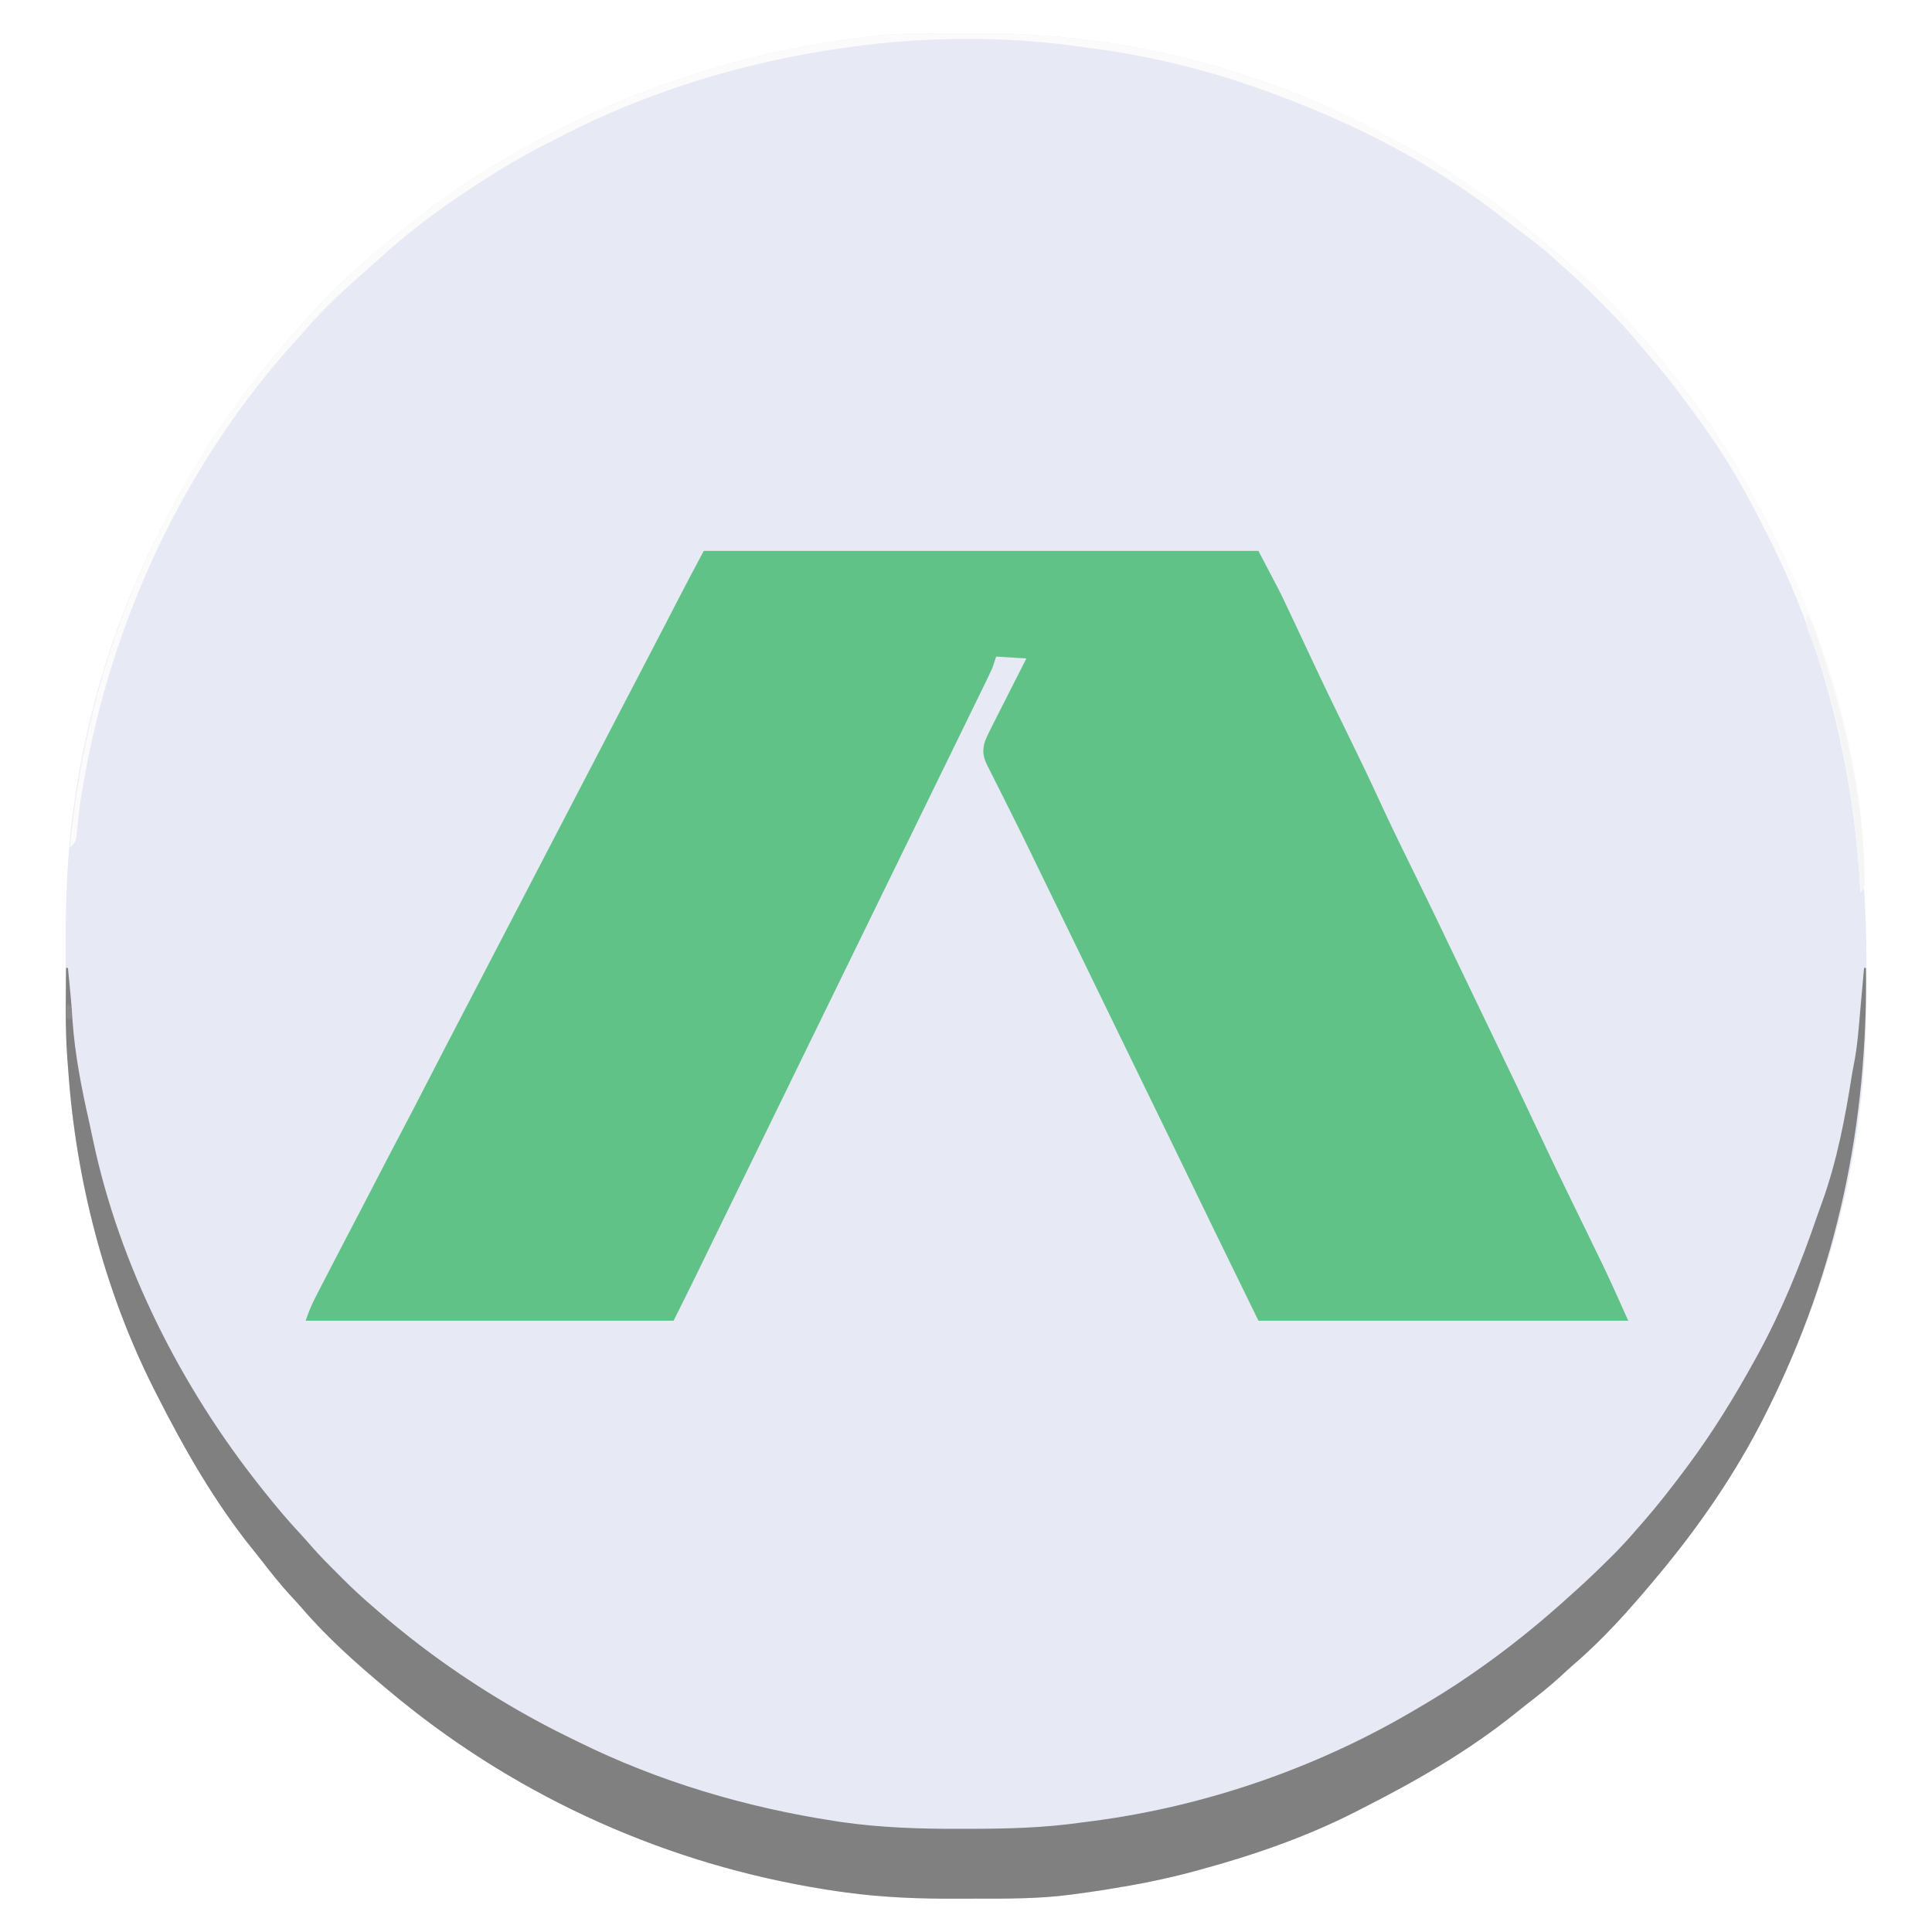
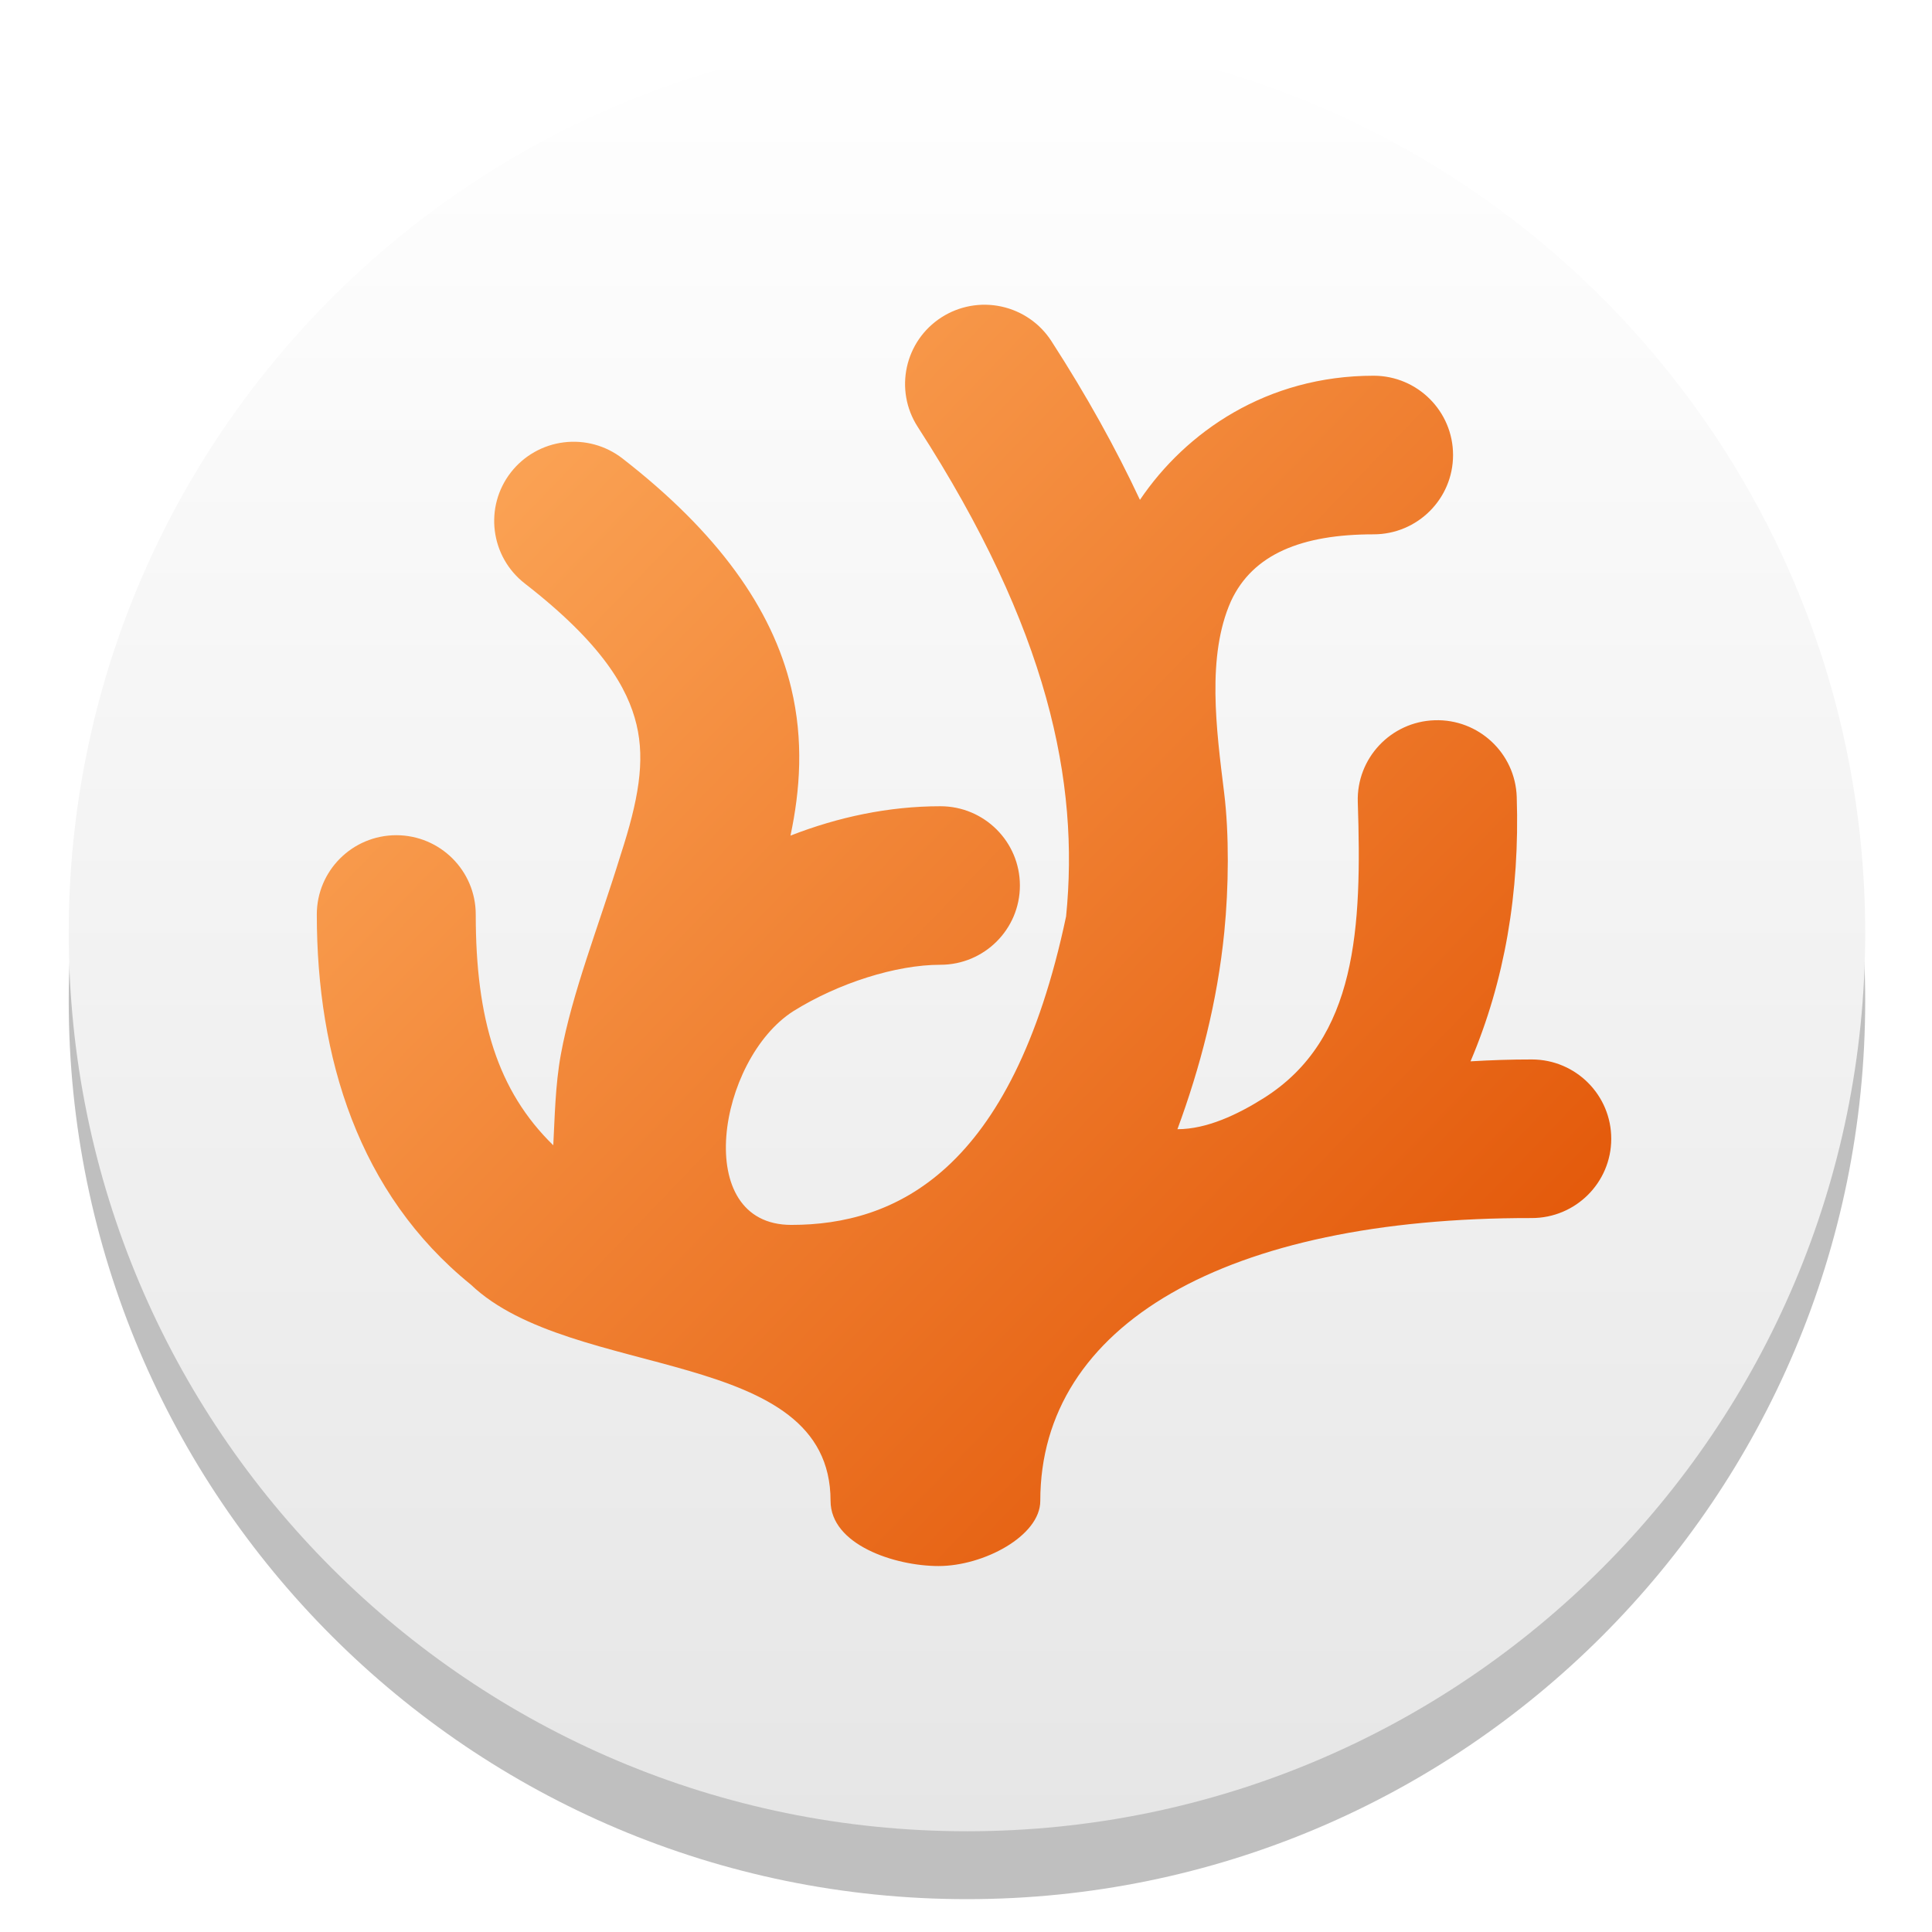
- <svg xmlns="http://www.w3.org/2000/svg" version="1.1" width="1024" height="1024">
-   <path d="M0 0 C1.144 -0.006 1.144 -0.006 2.311 -0.012 C6.371 -0.033 10.432 -0.047 14.492 -0.057 C17.767 -0.066 21.042 -0.086 24.316 -0.118 C97.575 -0.823 170.737 16.282 235.867 50.15 C238.197 51.356 240.538 52.539 242.879 53.723 C273.078 69.113 301.042 88.447 326.969 110.238 C327.484 110.669 328 111.1 328.531 111.543 C344.605 124.996 360.675 139.275 374.277 155.27 C376.207 157.516 378.213 159.684 380.219 161.863 C385.242 167.437 389.831 173.304 394.415 179.239 C396.073 181.373 397.75 183.492 399.43 185.609 C406.756 194.874 413.652 204.258 419.969 214.238 C420.473 215.031 420.976 215.824 421.496 216.641 C470.74 294.391 497.564 382.098 498.229 489.836 C498.218 493.559 498.225 497.281 498.236 501.003 C498.301 525.742 497.533 550.445 494.156 574.988 C493.899 576.903 493.899 576.903 493.636 578.855 C486.286 631.762 469.757 681.527 445.969 729.238 C445.509 730.163 445.048 731.087 444.574 732.04 C429.026 763.041 409.26 791.711 386.969 818.238 C386.543 818.749 386.118 819.259 385.68 819.785 C372.578 835.474 358.636 851.115 343.074 864.41 C340.611 866.548 338.234 868.769 335.844 870.988 C330.097 876.222 324.06 880.993 317.904 885.731 C315.913 887.282 313.949 888.862 311.988 890.449 C286.799 910.692 258.722 926.669 229.969 941.238 C229.137 941.665 228.306 942.091 227.45 942.53 C201.296 955.869 173.251 965.554 144.969 973.238 C143.812 973.555 142.655 973.872 141.463 974.198 C126.598 978.198 111.659 981.137 96.469 983.551 C95.698 983.674 94.928 983.798 94.134 983.925 C88.755 984.776 83.369 985.537 77.969 986.238 C77.217 986.339 76.465 986.439 75.69 986.542 C59.237 988.659 42.719 988.58 26.161 988.554 C23.004 988.549 19.847 988.556 16.689 988.574 C-3.437 988.69 -23.053 987.989 -43.031 985.238 C-44.225 985.078 -44.225 985.078 -45.442 984.914 C-49.695 984.332 -53.927 983.661 -58.156 982.926 C-59.394 982.713 -60.633 982.501 -61.908 982.282 C-144.043 967.823 -221.175 931.896 -285.031 878.238 C-285.542 877.813 -286.052 877.388 -286.578 876.949 C-302.267 863.847 -317.908 849.906 -331.203 834.344 C-333.341 831.881 -335.562 829.503 -337.781 827.113 C-343.015 821.367 -347.786 815.33 -352.524 809.173 C-354.075 807.183 -355.655 805.219 -357.242 803.258 C-377.48 778.074 -393.483 749.996 -408.031 721.238 C-408.463 720.391 -408.895 719.544 -409.339 718.671 C-436.02 665.934 -451.173 606.119 -455.031 547.238 C-455.117 546.114 -455.204 544.989 -455.292 543.831 C-456.343 528.975 -456.219 514.078 -456.217 499.194 C-456.216 496.078 -456.223 492.963 -456.237 489.847 C-456.348 464.145 -455.775 438.506 -452.344 412.988 C-452.093 411.104 -452.093 411.104 -451.837 409.181 C-444.759 357.868 -429.017 307.262 -405.103 261.308 C-403.904 258.992 -402.728 256.664 -401.551 254.336 C-386.159 224.134 -366.825 196.167 -345.031 170.238 C-344.601 169.723 -344.17 169.207 -343.726 168.676 C-330.273 152.602 -315.995 136.532 -300 122.93 C-297.753 121 -295.585 118.994 -293.406 116.988 C-287.832 111.965 -281.966 107.376 -276.031 102.792 C-273.897 101.134 -271.778 99.457 -269.66 97.777 C-260.395 90.451 -251.012 83.555 -241.031 77.238 C-240.238 76.734 -239.446 76.231 -238.629 75.711 C-173.989 34.771 -103.138 9.595 -27.031 1.238 C-26.275 1.152 -25.518 1.066 -24.739 0.977 C-16.501 0.122 -8.274 0.038 0 0 Z " fill="#E7E9F4" transform="translate(491.0312,17.76172)" />
-   <path d="M0 0 C97.02 0 194.04 0 294 0 C305.496 21.842 305.496 21.842 309.125 29.562 C309.57 30.499 310.015 31.436 310.473 32.401 C312.872 37.463 315.251 42.534 317.626 47.608 C319.229 51.031 320.833 54.453 322.438 57.875 C322.768 58.581 323.099 59.287 323.44 60.015 C329.651 73.258 336.055 86.404 342.493 99.538 C347.566 109.893 352.572 120.266 357.375 130.75 C364.457 146.202 371.994 161.43 379.479 176.689 C379.942 177.633 380.406 178.578 380.883 179.551 C381.338 180.479 381.794 181.408 382.263 182.365 C386.378 190.758 390.423 199.183 394.438 207.625 C397.596 214.264 400.8 220.881 404 227.5 C408.677 237.178 413.337 246.863 417.968 256.563 C420.233 261.307 422.503 266.049 424.785 270.785 C429.098 279.739 433.4 288.698 437.613 297.699 C437.927 298.368 438.24 299.038 438.563 299.727 C438.881 300.407 439.2 301.088 439.528 301.789 C446.331 316.317 453.263 330.777 460.312 345.188 C460.957 346.505 460.957 346.505 461.615 347.85 C463.288 351.27 464.961 354.691 466.634 358.111 C469.841 364.667 473.03 371.232 476.188 377.812 C476.56 378.584 476.932 379.356 477.316 380.151 C481.717 389.358 485.81 398.689 490 408 C425.32 408 360.64 408 294 408 C269.657 358.208 269.657 358.208 257.938 334 C254.526 326.956 251.107 319.915 247.688 312.875 C247.338 312.156 246.989 311.437 246.629 310.696 C240.505 298.088 234.367 285.488 228.225 272.888 C222.479 261.098 216.747 249.301 211.029 237.496 C205.153 225.367 199.254 213.249 193.348 201.134 C189.133 192.487 184.92 183.84 180.719 175.188 C180.373 174.476 180.028 173.765 179.672 173.033 C177.953 169.492 176.236 165.95 174.524 162.406 C171.028 155.175 167.493 147.966 163.885 140.789 C161.999 137.033 160.126 133.27 158.254 129.507 C157.342 127.683 156.424 125.863 155.499 124.046 C154.209 121.513 152.942 118.969 151.68 116.422 C151.291 115.672 150.902 114.923 150.502 114.151 C148.15 109.336 147.47 106.337 149 101 C150.468 97.473 152.164 94.088 153.91 90.691 C154.397 89.725 154.884 88.758 155.386 87.762 C156.935 84.691 158.499 81.627 160.062 78.562 C161.119 76.475 162.174 74.387 163.229 72.299 C165.809 67.194 168.401 62.095 171 57 C165.72 56.67 160.44 56.34 155 56 C154.34 57.98 153.68 59.96 153 62 C152.037 64.137 151.037 66.257 150.008 68.363 C149.71 68.975 149.413 69.586 149.107 70.216 C148.116 72.25 147.121 74.281 146.125 76.312 C145.411 77.777 144.697 79.241 143.983 80.706 C142.454 83.843 140.922 86.979 139.389 90.114 C137.01 94.979 134.637 99.846 132.266 104.715 C123.063 123.602 113.836 142.477 104.606 161.35 C97.653 175.569 90.709 189.793 83.772 204.019 C77.169 217.559 70.556 231.093 63.938 244.625 C57.113 258.578 50.299 272.535 43.5 286.5 C35.781 302.354 28.041 318.198 20.292 334.038 C15.669 343.49 11.05 352.944 6.441 362.402 C5.766 363.788 5.766 363.788 5.077 365.202 C2.949 369.569 0.821 373.936 -1.304 378.304 C-2.075 379.886 -2.846 381.469 -3.617 383.051 C-3.943 383.722 -4.27 384.393 -4.606 385.085 C-8.345 392.754 -12.184 400.368 -16 408 C-80.35 408 -144.7 408 -211 408 C-209.405 403.215 -207.602 398.997 -205.289 394.566 C-204.925 393.861 -204.561 393.155 -204.186 392.427 C-203.003 390.137 -201.814 387.85 -200.625 385.562 C-199.801 383.97 -198.977 382.376 -198.153 380.783 C-195.775 376.186 -193.389 371.592 -191 367 C-190.407 365.86 -189.815 364.721 -189.204 363.546 C-186.785 358.898 -184.359 354.253 -181.93 349.609 C-178.56 343.166 -175.218 336.707 -171.875 330.25 C-168.005 322.778 -164.122 315.313 -160.188 307.875 C-155.602 299.2 -151.113 290.476 -146.625 281.75 C-139.797 268.475 -132.921 255.227 -126 242 C-119.472 229.514 -112.968 217.017 -106.5 204.5 C-100.032 191.983 -93.526 179.487 -87 167 C-80.048 153.694 -73.118 140.378 -66.211 127.048 C-62.002 118.925 -57.775 110.812 -53.539 102.703 C-49.078 94.159 -44.643 85.601 -40.209 77.042 C-36.027 68.974 -31.827 60.915 -27.618 52.861 C-24.8 47.463 -21.993 42.059 -19.199 36.648 C-18.872 36.014 -18.544 35.38 -18.207 34.727 C-16.612 31.639 -15.018 28.549 -13.426 25.459 C-9.024 16.93 -4.518 8.471 0 0 Z " fill="#61C288" transform="translate(373,292)" />
-   <path d="M0 0 C0.33 0 0.66 0 1 0 C1.315 3.208 1.627 6.416 1.938 9.625 C2.031 10.591 2.125 11.557 2.221 12.553 C2.71 17.679 3.136 22.796 3.438 27.938 C4.716 46.108 8.21 63.78 12.224 81.52 C12.957 84.809 13.652 88.103 14.336 91.402 C28.408 157.848 60.948 222.041 103 275 C103.501 275.633 104.003 276.266 104.52 276.918 C110.878 284.916 117.375 292.704 124.367 300.156 C126.362 302.311 128.287 304.488 130.199 306.715 C134.558 311.717 139.237 316.383 143.938 321.062 C144.793 321.922 145.648 322.781 146.529 323.666 C151.524 328.653 156.629 333.422 162 338 C163.13 338.985 164.259 339.97 165.387 340.957 C187.54 360.177 211.637 377.278 237 392 C237.646 392.375 238.292 392.75 238.957 393.137 C248.073 398.405 257.324 403.325 266.794 407.926 C268.324 408.671 269.852 409.421 271.378 410.176 C314.133 431.31 360.406 444.98 407.5 452.188 C408.494 452.342 409.488 452.497 410.512 452.657 C431.448 455.704 452.407 456.376 473.539 456.318 C475.594 456.312 477.65 456.31 479.705 456.308 C499.3 456.277 518.573 455.778 538 453 C540.281 452.706 542.562 452.413 544.844 452.121 C603.296 444.351 661.01 424.653 712 395 C712.883 394.487 713.766 393.973 714.675 393.444 C724.656 387.605 734.5 381.598 744 375 C744.635 374.562 745.269 374.124 745.923 373.673 C764.309 360.97 781.494 347.064 798 332 C798.898 331.194 799.797 330.389 800.723 329.559 C806.739 324.126 812.57 318.534 818.312 312.812 C818.97 312.16 819.628 311.507 820.305 310.834 C824.739 306.386 828.907 301.762 833 297 C833.95 295.917 834.9 294.835 835.852 293.754 C843.653 284.811 850.918 275.52 858 266 C858.543 265.273 859.086 264.545 859.646 263.796 C872.846 246.046 884.326 227.364 895 208 C895.742 206.655 895.742 206.655 896.5 205.283 C909.348 181.816 919.301 157.284 927.963 132 C928.838 129.468 929.743 126.951 930.672 124.438 C938.551 102.708 943.049 79.216 946.597 56.429 C946.859 54.852 947.148 53.279 947.469 51.713 C949.541 41.53 950.207 31.149 951.125 20.812 C951.308 18.791 951.492 16.769 951.676 14.748 C952.122 9.832 952.563 4.916 953 0 C953.33 0 953.66 0 954 0 C954.991 82.569 938.849 160.096 902 234 C901.54 234.924 901.08 235.849 900.605 236.801 C885.057 267.803 865.291 296.472 843 323 C842.575 323.51 842.149 324.021 841.711 324.546 C828.609 340.236 814.668 355.877 799.105 369.172 C796.643 371.31 794.265 373.531 791.875 375.75 C786.129 380.984 780.092 385.754 773.935 390.493 C771.944 392.043 769.981 393.623 768.02 395.211 C742.83 415.454 714.753 431.43 686 446 C685.169 446.426 684.337 446.853 683.481 447.292 C657.328 460.631 629.282 470.315 601 478 C599.843 478.317 598.686 478.633 597.495 478.959 C582.629 482.959 567.69 485.899 552.5 488.312 C551.344 488.498 551.344 488.498 550.165 488.686 C544.787 489.538 539.4 490.299 534 491 C533.248 491.1 532.496 491.201 531.721 491.304 C515.268 493.421 498.75 493.342 482.192 493.316 C479.035 493.311 475.878 493.318 472.72 493.336 C452.594 493.451 432.978 492.75 413 490 C411.807 489.839 411.807 489.839 410.589 489.676 C406.336 489.094 402.104 488.423 397.875 487.688 C396.637 487.475 395.399 487.263 394.123 487.044 C311.988 472.584 234.856 436.658 171 383 C170.49 382.575 169.979 382.149 169.454 381.711 C153.764 368.609 138.123 354.668 124.828 339.105 C122.69 336.643 120.469 334.265 118.25 331.875 C113.016 326.129 108.246 320.092 103.507 313.935 C101.957 311.944 100.377 309.981 98.789 308.02 C78.551 282.835 62.549 254.758 48 226 C47.568 225.153 47.137 224.306 46.692 223.433 C20.368 171.402 5.227 112.414 1.163 54.331 C1.012 52.171 0.84 50.013 0.664 47.855 C-0.515 31.952 -0.089 15.935 0 0 Z " fill="#808080" transform="translate(35,513)" />
-   <path d="M0 0 C1.144 -0.006 1.144 -0.006 2.311 -0.012 C6.371 -0.033 10.432 -0.047 14.492 -0.057 C17.767 -0.066 21.042 -0.086 24.316 -0.118 C97.575 -0.823 170.737 16.282 235.867 50.15 C238.197 51.356 240.538 52.539 242.879 53.723 C273.078 69.113 301.042 88.447 326.969 110.238 C327.484 110.669 328 111.1 328.531 111.543 C344.605 124.996 360.675 139.275 374.277 155.27 C376.207 157.516 378.213 159.684 380.219 161.863 C385.242 167.437 389.831 173.304 394.415 179.239 C396.073 181.373 397.75 183.492 399.43 185.609 C406.756 194.874 413.652 204.258 419.969 214.238 C420.473 215.031 420.976 215.824 421.496 216.641 C464.3 284.223 496.658 366.281 497.156 447.363 C497.17 448.438 497.185 449.513 497.199 450.621 C496.969 453.238 496.969 453.238 494.969 455.238 C494.934 454.573 494.9 453.908 494.865 453.223 C491.237 386.891 474.751 321.262 443.98 262.191 C442.908 260.122 441.862 258.04 440.816 255.957 C430.727 236.081 418.903 217.091 405.502 199.282 C403.958 197.224 402.436 195.151 400.918 193.074 C394.765 184.698 388.272 176.728 381.42 168.917 C380.038 167.319 378.692 165.698 377.355 164.062 C370.751 156.039 363.562 148.643 356.219 141.301 C355.723 140.804 355.227 140.307 354.716 139.796 C349.5 134.58 344.231 129.466 338.627 124.663 C336.541 122.871 334.542 120.991 332.531 119.113 C326.024 113.237 318.997 108.05 312 102.781 C310.224 101.432 308.468 100.064 306.723 98.676 C269.588 69.316 226.304 47.335 181.969 31.238 C180.935 30.86 179.902 30.481 178.837 30.091 C149.11 19.317 118.035 11.704 86.669 7.71 C84.295 7.407 81.923 7.089 79.553 6.751 C40.464 1.218 -1.956 1.746 -41.031 7.238 C-42.272 7.41 -43.513 7.581 -44.792 7.758 C-96.95 15.215 -148.219 30.821 -194.985 55.178 C-197.314 56.385 -199.655 57.567 -201.996 58.75 C-214.128 64.933 -225.646 71.778 -237.031 79.238 C-238.082 79.912 -239.132 80.587 -240.215 81.281 C-257.541 92.552 -274.588 105.209 -289.816 119.203 C-291.797 121.023 -293.808 122.794 -295.844 124.551 C-307.562 134.781 -319.187 145.38 -329.297 157.223 C-331.29 159.539 -333.347 161.792 -335.406 164.051 C-393.294 228.37 -431.385 310.235 -446.406 395.176 C-446.528 395.862 -446.65 396.549 -446.775 397.256 C-447.861 403.458 -448.89 409.65 -449.532 415.915 C-449.613 416.689 -449.694 417.464 -449.777 418.262 C-449.927 419.756 -450.066 421.251 -450.19 422.748 C-450.693 427.809 -450.693 427.809 -452.595 430.219 C-453.069 430.555 -453.543 430.892 -454.031 431.238 C-448.725 375.751 -434.425 321.435 -410.031 271.238 C-409.664 270.479 -409.297 269.719 -408.918 268.937 C-406.995 264.978 -405.026 261.046 -403.008 257.135 C-402.343 255.844 -401.683 254.551 -401.027 253.256 C-385.909 223.435 -366.516 195.8 -345.031 170.238 C-344.601 169.723 -344.17 169.207 -343.726 168.676 C-330.273 152.602 -315.995 136.532 -300 122.93 C-297.753 121 -295.585 118.994 -293.406 116.988 C-287.832 111.965 -281.966 107.376 -276.031 102.792 C-273.897 101.134 -271.778 99.457 -269.66 97.777 C-260.395 90.451 -251.012 83.555 -241.031 77.238 C-240.238 76.734 -239.446 76.231 -238.629 75.711 C-173.989 34.771 -103.138 9.595 -27.031 1.238 C-26.275 1.152 -25.518 1.066 -24.739 0.977 C-16.501 0.122 -8.274 0.038 0 0 Z " fill="#FBFBFB" transform="translate(491.0312,17.76172)" />
-   <path d="M0 0 C3.582 5.373 5.157 11.834 7.188 17.938 C7.433 18.675 7.679 19.412 7.932 20.172 C20.416 57.805 29.943 99.283 30.188 139.125 C30.202 140.2 30.216 141.275 30.23 142.383 C30 145 30 145 28 147 C27.966 146.335 27.931 145.67 27.896 144.985 C25.38 98.983 17.48 52.079 0.638 9.019 C-0.632 5.668 -1.425 3.404 0 0 Z " fill="#F5F5F6" transform="translate(958,326)" />
-   <path d="M0 0 C2 2 2 2 2.125 5.125 C2.084 6.074 2.042 7.022 2 8 C1.01 8 0.02 8 -1 8 C-1.125 2.25 -1.125 2.25 0 0 Z " fill="#8A8A8A" transform="translate(36,532)" />
+ <svg xmlns="http://www.w3.org/2000/svg" version="1.1" x="0" y="0" width="1024" height="1024" viewBox="0, 0, 100, 100">
+   <defs>
+     <linearGradient id="Gradient_1" gradientUnits="userSpaceOnUse" x1="-0.003" y1="1.302" x2="96.665" y2="94.573">
+       <stop offset="0" stop-color="#FFB062" />
+       <stop offset="1" stop-color="#E04F00" />
+     </linearGradient>
+     <linearGradient id="Gradient_2" gradientUnits="userSpaceOnUse" x1="55.473" y1="106.34" x2="55.473" y2="82.148" gradientTransform="matrix(3.983, 0, 0, 3.983, -219.133, -327.2)">
+       <stop offset="0" stop-color="#E6E6E6" />
+       <stop offset="1" stop-color="#FFFFFF" />
+     </linearGradient>
+   </defs>
+   <g id="circle" transform="translate(1.8 1.8),scale(0.965)">
+     <path d="M50,3.642 L50,3.642 C76.608,3.642 98.179,25.213 98.179,51.821 L98.179,51.821 C98.179,78.43 76.608,100 50,100 L50,100 C23.392,100 1.821,78.43 1.821,51.821 L1.821,51.821 C1.821,25.213 23.392,3.642 50,3.642 z" fill="#808080" id="rect6638" opacity="0.5" />
+     <path d="M50,0 L50,0 C76.608,0 98.179,21.57 98.179,48.179 L98.179,48.179 C98.179,74.787 76.608,96.358 50,96.358 L50,96.358 C23.392,96.358 1.821,74.787 1.821,48.179 L1.821,48.179 C1.821,21.57 23.392,0 50,0 z" fill="url(#Gradient_2)" id="rect5668" />
+   </g>
+   <g id="codium" transform="translate(16.4 14.9),scale(0.67)">
+     <path d="M48.26,2.274 C45.406,4.105 44.583,7.898 46.422,10.742 C56.531,26.397 58.917,38.205 57.882,48.553 C53.698,68.369 44.603,72.389 36.655,72.389 C28.895,72.389 30.973,59.618 36.806,55.88 C40.288,53.706 44.748,52.293 48.171,52.293 C51.563,52.293 54.313,49.552 54.313,46.17 C54.313,42.787 51.563,40.046 48.171,40.046 C44.173,40.046 40.251,40.886 36.59,42.316 C37.338,38.787 37.614,34.973 36.647,30.919 C35.179,24.763 30.953,18.883 23.615,13.183 C22.33,12.183 20.7,11.734 19.083,11.934 C17.466,12.134 15.995,12.966 14.994,14.248 C12.912,16.918 13.394,20.766 16.072,22.843 C22.05,27.486 24.024,30.923 24.699,33.752 C25.374,36.581 24.831,39.616 23.475,43.786 C21.742,49.406 19.73,54.423 18.848,59.234 C18.414,61.602 18.377,64.179 18.265,66.238 C13.96,62.042 12.275,56.502 12.275,48.407 C12.274,45.025 9.524,42.283 6.133,42.284 C2.744,42.287 -0.002,45.027 -0.003,48.407 C-0.003,59.463 3.23,69.983 11.895,77.001 C19.739,84.474 39.686,81.712 39.686,93.709 C39.686,97.095 44.642,98.743 48.033,98.743 C51.511,98.743 55.888,96.418 55.888,93.709 C55.888,80.097 70.233,71.824 93.848,71.86 C97.24,71.865 99.992,69.126 99.997,65.744 C100.003,62.361 97.259,59.614 93.867,59.608 C92.252,59.606 90.678,59.661 89.126,59.753 C91.766,53.544 92.937,46.708 92.695,39.324 C92.583,35.943 89.745,33.293 86.356,33.403 C82.963,33.513 80.305,36.346 80.416,39.729 C80.736,49.397 80.374,58.03 73.171,62.581 C71.123,63.874 68.742,64.996 66.484,64.996 C68.237,60.228 69.561,55.195 70.103,49.77 C70.449,46.308 70.486,42.195 70.091,39 C69.478,34.05 68.738,28.436 70.617,24.207 C72.305,20.565 76.087,19.04 81.64,19.04 C85.029,19.037 87.775,16.296 87.776,12.917 C87.778,9.534 85.031,6.79 81.64,6.787 C73.388,6.787 67.133,11.13 63.587,16.377 C61.733,12.417 59.475,8.336 56.747,4.112 C55.866,2.747 54.478,1.788 52.887,1.443 C52.099,1.272 51.285,1.257 50.491,1.399 C49.697,1.542 48.939,1.839 48.26,2.274 z" fill="url(#Gradient_1)" id="path6008" />
+   </g>
</svg>
